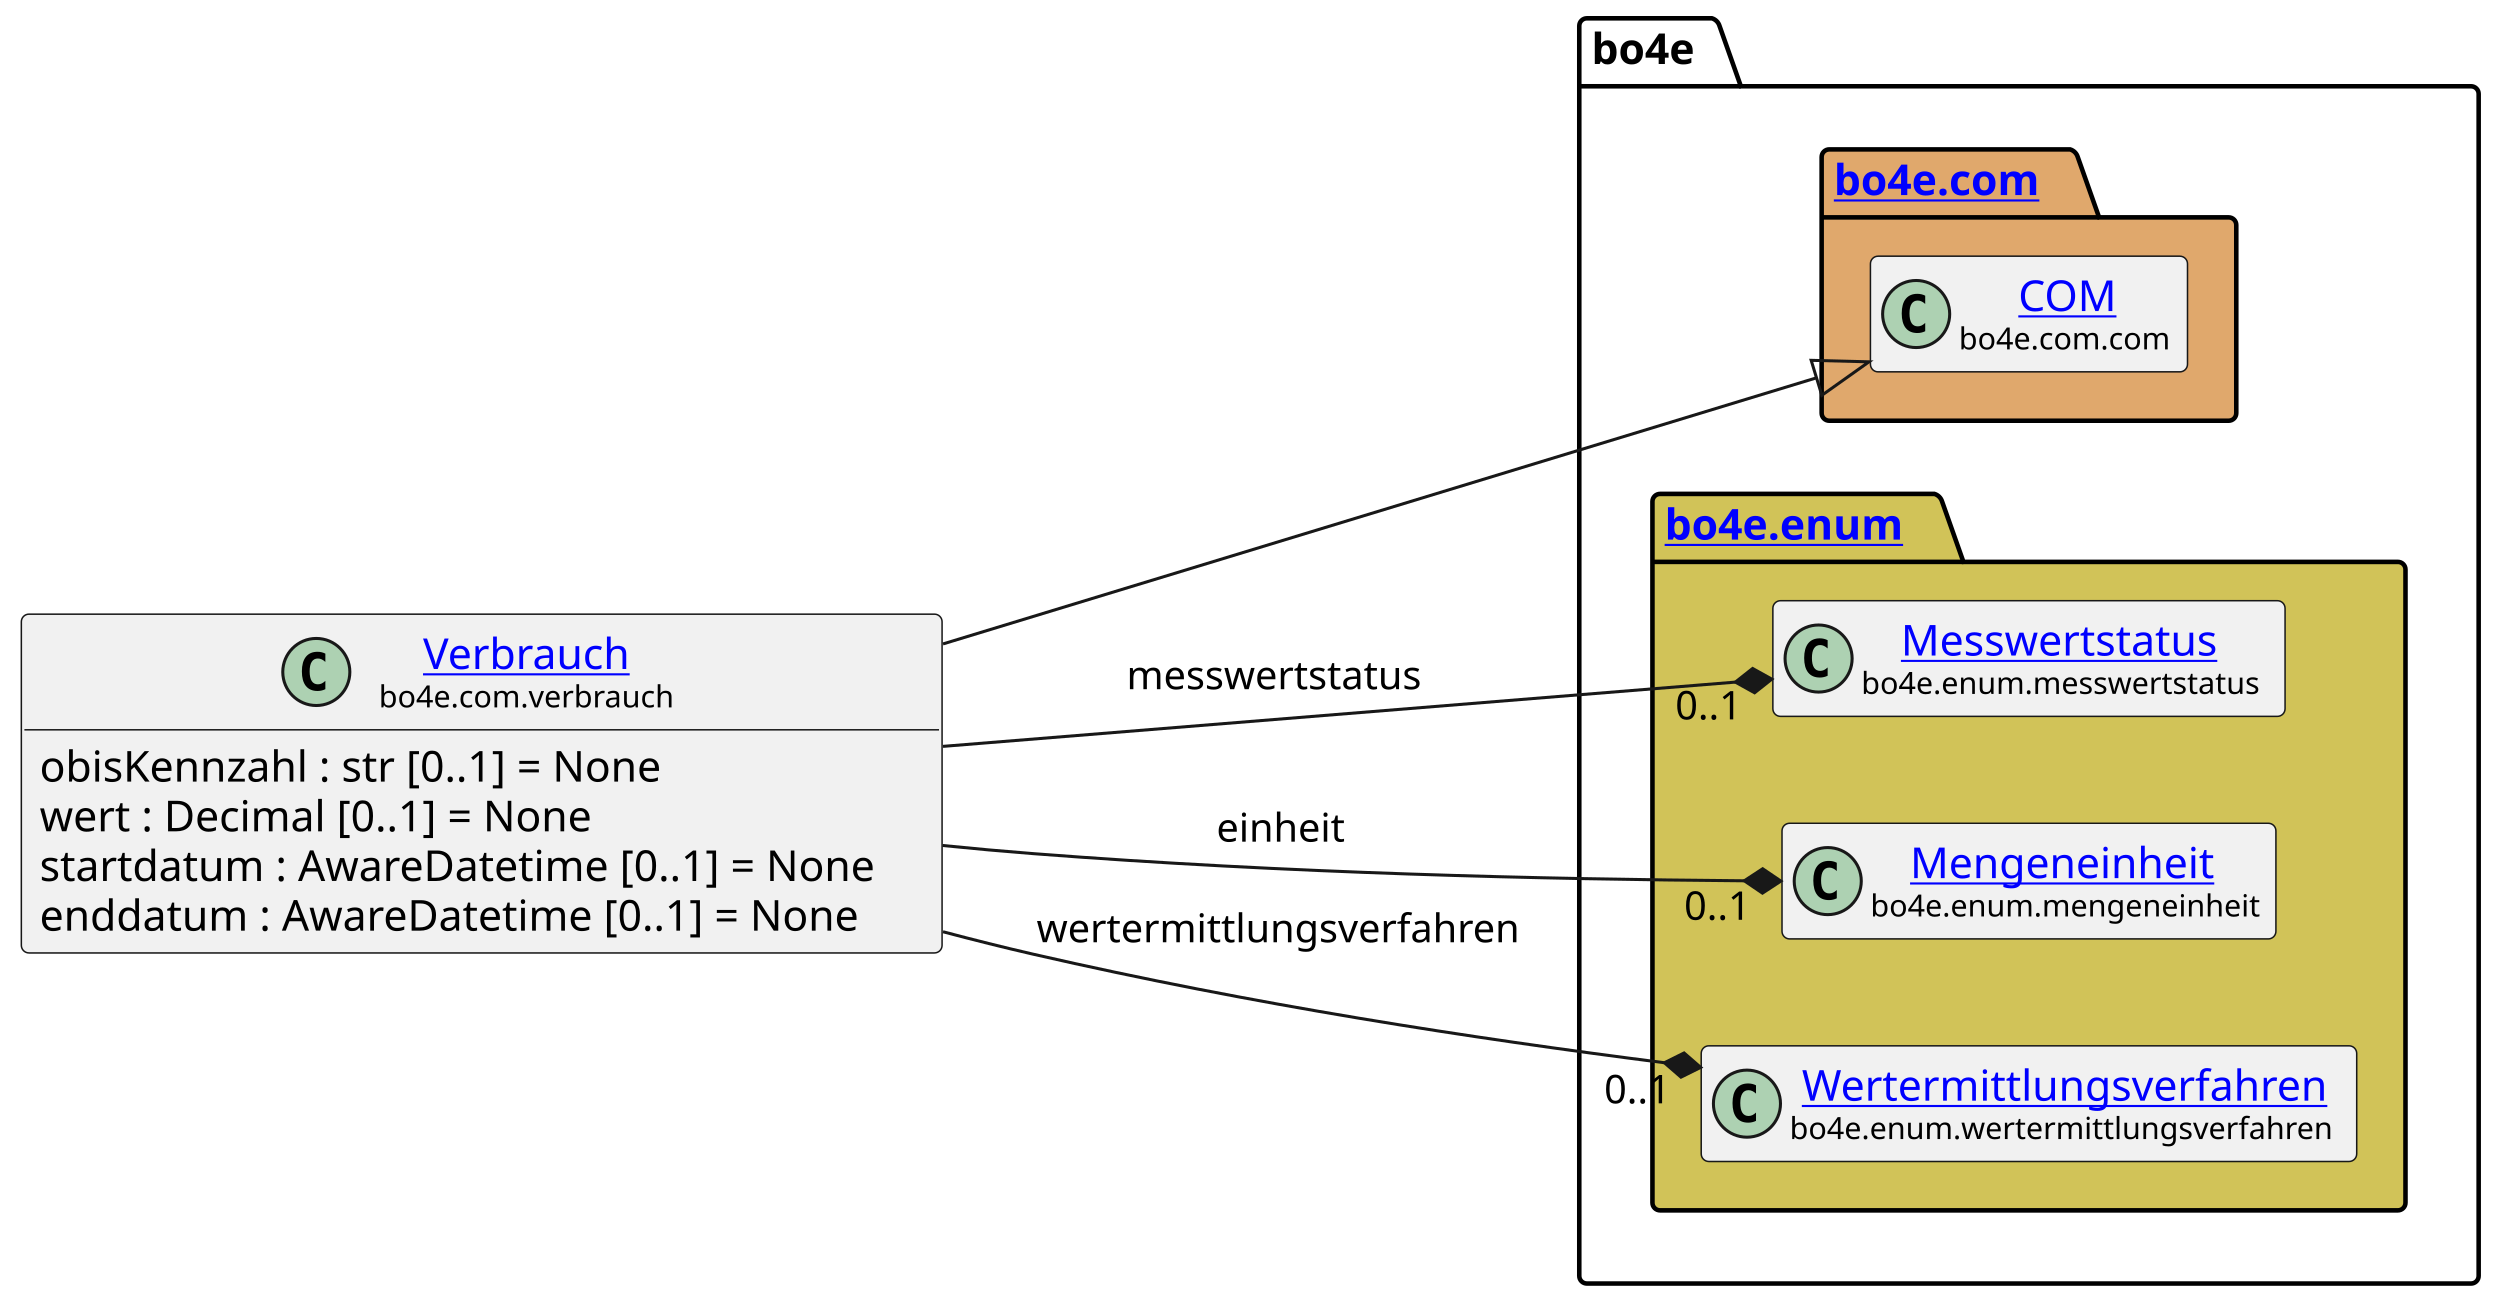
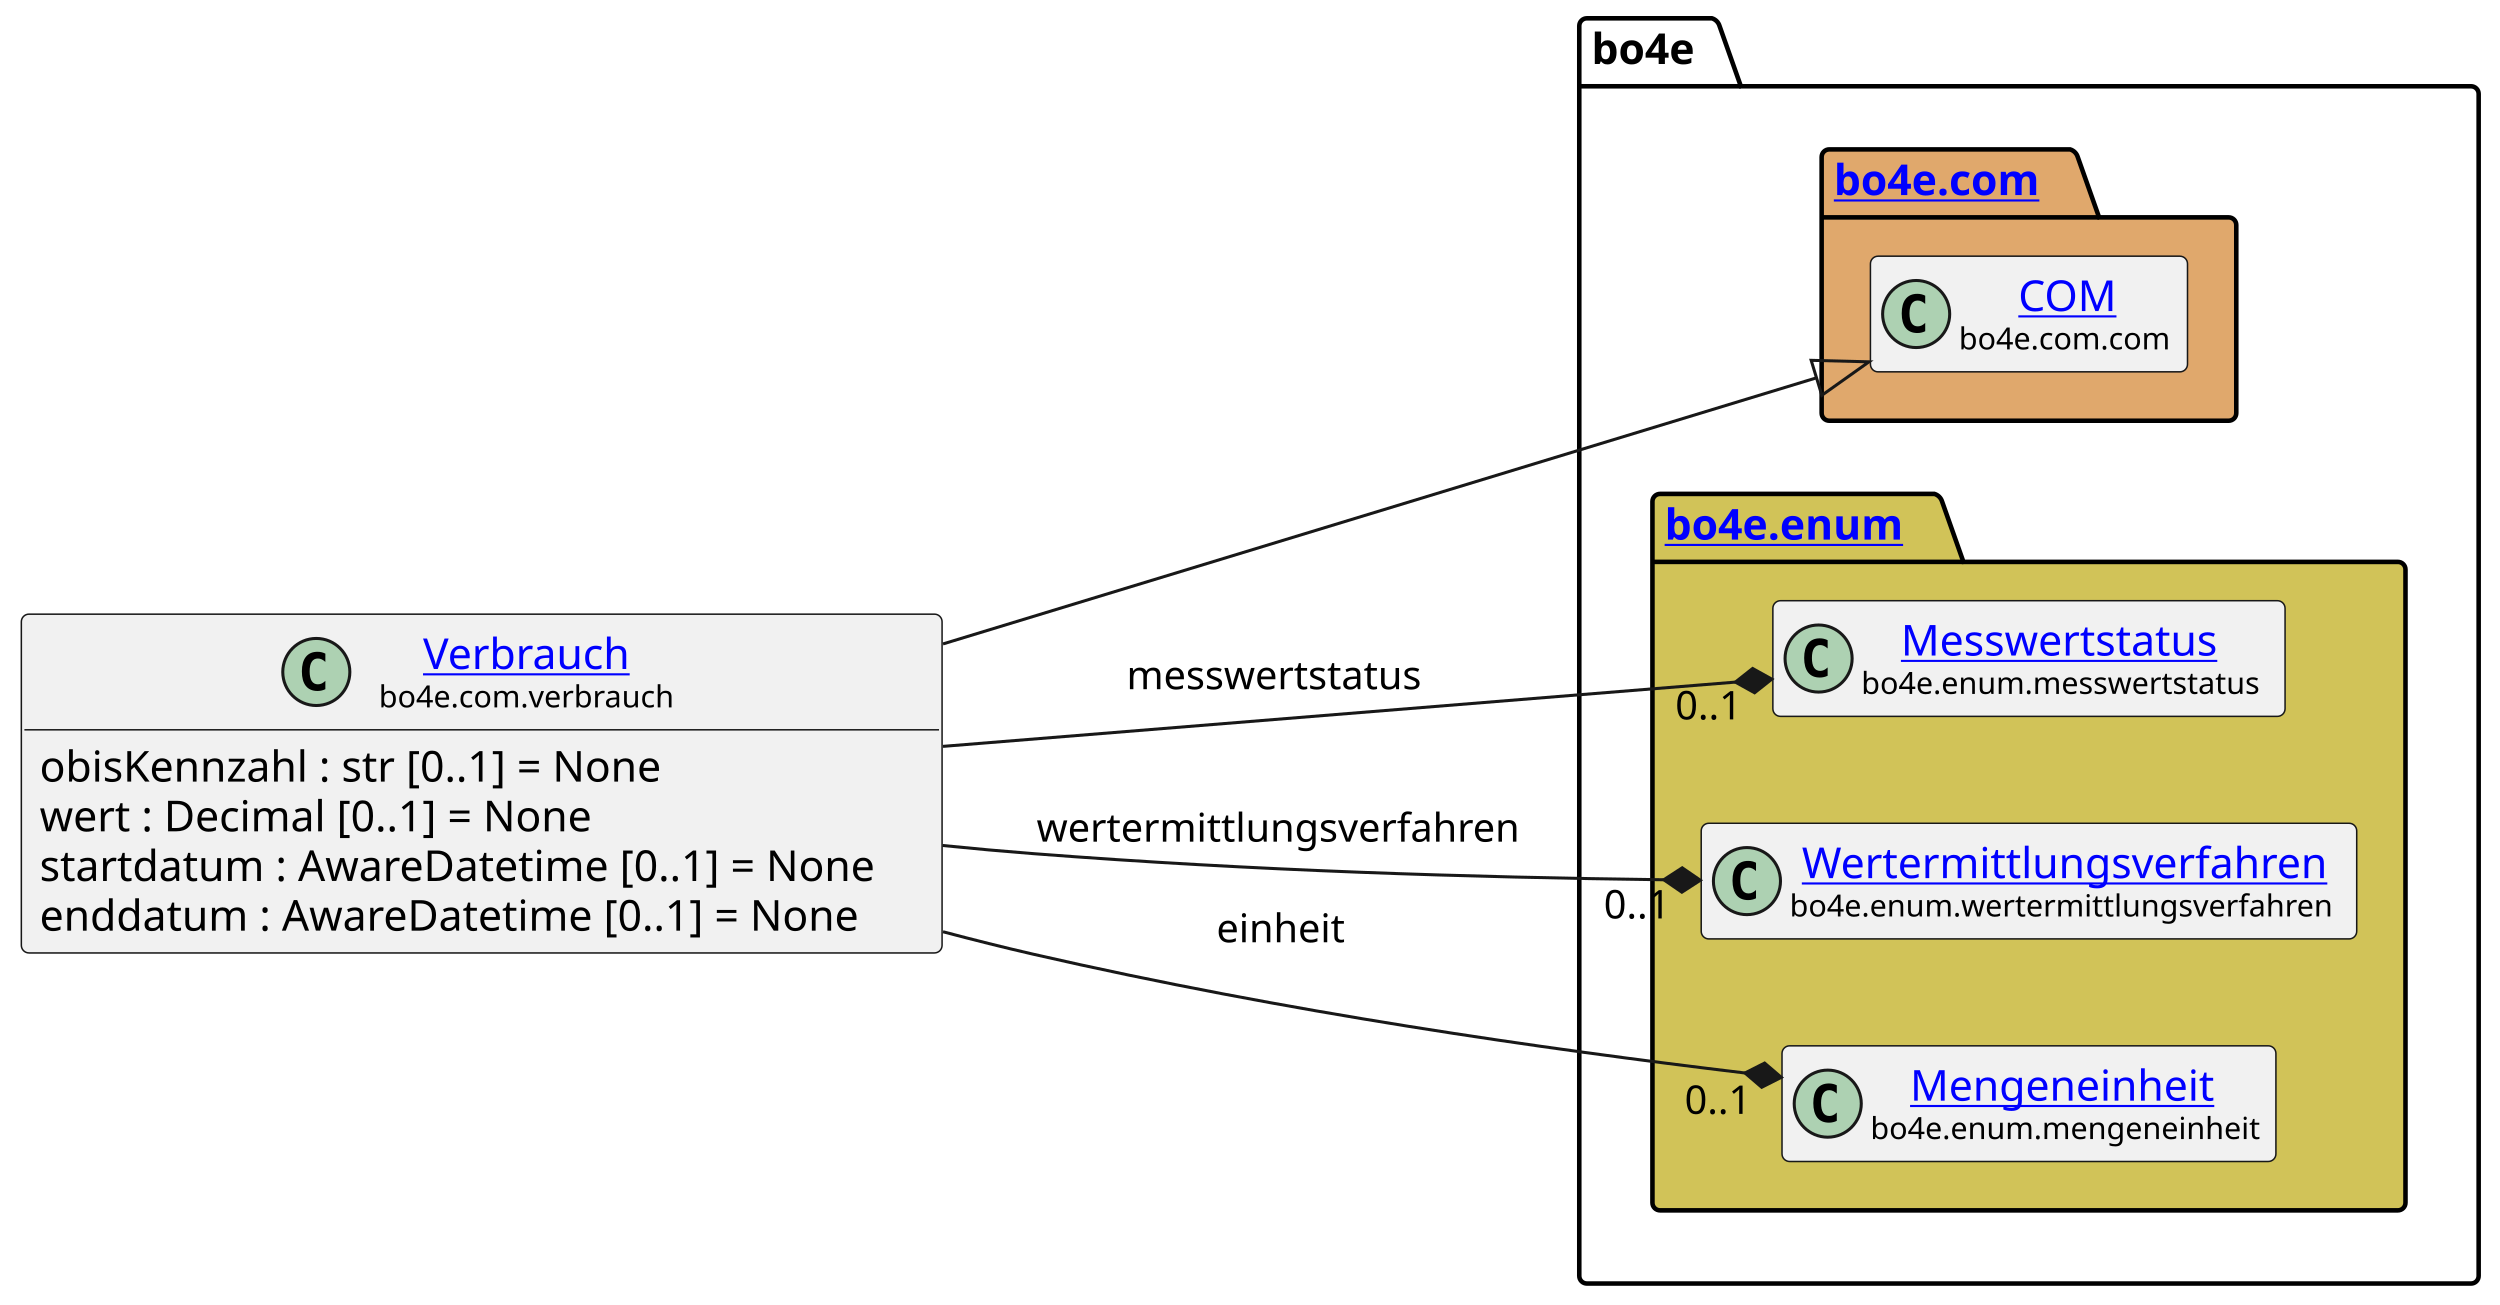
<svg xmlns="http://www.w3.org/2000/svg" xmlns:xlink="http://www.w3.org/1999/xlink" contentStyleType="text/css" height="428px" preserveAspectRatio="none" style="width:820px;height:428px;background:#FFFFFF;" version="1.1" viewBox="0 0 820 428" width="820px" zoomAndPan="magnify">
  <defs />
  <g>
    <g id="cluster_bo4e">
      <path d="M520.5,6 L561.5,6 A3.75,3.75 0 0 1 564,8.5 L571,28.297 L810.5,28.297 A2.5,2.5 0 0 1 813,30.797 L813,418.5 A2.5,2.5 0 0 1 810.5,421 L520.5,421 A2.5,2.5 0 0 1 518,418.5 L518,8.5 A2.5,2.5 0 0 1 520.5,6 " fill="none" style="stroke:#000000;stroke-width:1.5;" />
      <line style="stroke:#000000;stroke-width:1.5;" x1="518" x2="571" y1="28.297" y2="28.297" />
      <text fill="#000000" font-family="sans-serif" font-size="14" font-weight="bold" lengthAdjust="spacing" textLength="40" x="522" y="20.995">bo4e</text>
    </g>
    <g id="cluster_com">
      <path d="M600,49 L679,49 A3.75,3.75 0 0 1 681.5,51.5 L688.5,71.297 L731,71.297 A2.5,2.5 0 0 1 733.5,73.797 L733.5,135.5 A2.5,2.5 0 0 1 731,138 L600,138 A2.5,2.5 0 0 1 597.5,135.5 L597.5,51.5 A2.5,2.5 0 0 1 600,49 " fill="#E0A86C" style="stroke:#000000;stroke-width:1.5;" />
      <line style="stroke:#000000;stroke-width:1.5;" x1="597.5" x2="688.5" y1="71.297" y2="71.297" />
      <a href="https://bo4e.github.io/BO4E-python/latest/api/bo4e.com.html" target="_top" title="https://bo4e.github.io/BO4E-python/latest/api/bo4e.com.html" xlink:actuate="onRequest" xlink:href="https://bo4e.github.io/BO4E-python/latest/api/bo4e.com.html" xlink:show="new" xlink:title="https://bo4e.github.io/BO4E-python/latest/api/bo4e.com.html" xlink:type="simple">
        <text fill="#0000FF" font-family="sans-serif" font-size="14" font-weight="bold" lengthAdjust="spacing" text-decoration="underline" textLength="78" x="601.5" y="63.995">bo4e.com</text>
      </a>
    </g>
    <g id="cluster_enum">
      <path d="M544.5,162 L634.5,162 A3.75,3.75 0 0 1 637,164.5 L644,184.297 L786.5,184.297 A2.5,2.5 0 0 1 789,186.797 L789,394.5 A2.5,2.5 0 0 1 786.5,397 L544.5,397 A2.5,2.5 0 0 1 542,394.5 L542,164.5 A2.5,2.5 0 0 1 544.5,162 " fill="#D1C358" style="stroke:#000000;stroke-width:1.5;" />
      <line style="stroke:#000000;stroke-width:1.5;" x1="542" x2="644" y1="184.297" y2="184.297" />
      <a href="https://bo4e.github.io/BO4E-python/latest/api/bo4e.enum.html" target="_top" title="https://bo4e.github.io/BO4E-python/latest/api/bo4e.enum.html" xlink:actuate="onRequest" xlink:href="https://bo4e.github.io/BO4E-python/latest/api/bo4e.enum.html" xlink:show="new" xlink:title="https://bo4e.github.io/BO4E-python/latest/api/bo4e.enum.html" xlink:type="simple">
        <text fill="#0000FF" font-family="sans-serif" font-size="14" font-weight="bold" lengthAdjust="spacing" text-decoration="underline" textLength="89" x="546" y="176.995">bo4e.enum</text>
      </a>
    </g>
    <g id="elem_COM">
      <rect codeLine="11" fill="#F1F1F1" height="37.938" id="COM" rx="2.5" ry="2.5" style="stroke:#181818;stroke-width:0.5;" width="104" x="613.5" y="84.03" />
      <ellipse cx="628.5" cy="102.999" fill="#ADD1B2" rx="11" ry="11" style="stroke:#181818;stroke-width:1.0;" />
      <path d="M631.469,108.639 Q630.891,108.936 630.25,109.077 Q629.609,109.233 628.906,109.233 Q626.406,109.233 625.078,107.593 Q623.766,105.936 623.766,102.811 Q623.766,99.686 625.078,98.03 Q626.406,96.374 628.906,96.374 Q629.609,96.374 630.25,96.53 Q630.906,96.686 631.469,96.983 L631.469,99.702 Q630.844,99.124 630.25,98.858 Q629.656,98.577 629.031,98.577 Q627.688,98.577 627,99.655 Q626.312,100.718 626.312,102.811 Q626.312,104.905 627,105.983 Q627.688,107.046 629.031,107.046 Q629.656,107.046 630.25,106.78 Q630.844,106.499 631.469,105.921 L631.469,108.639 Z " fill="#000000" />
      <a href="https://bo4e.github.io/BO4E-python/latest/api/bo4e.com.html#bo4e.com.com.COM" target="_top" title="https://bo4e.github.io/BO4E-python/latest/api/bo4e.com.html#bo4e.com.com.COM" xlink:actuate="onRequest" xlink:href="https://bo4e.github.io/BO4E-python/latest/api/bo4e.com.html#bo4e.com.com.COM" xlink:show="new" xlink:title="https://bo4e.github.io/BO4E-python/latest/api/bo4e.com.html#bo4e.com.com.COM" xlink:type="simple">
        <text fill="#0000FF" font-family="sans-serif" font-size="14" lengthAdjust="spacing" text-decoration="underline" textLength="33" x="662" y="102.025">COM</text>
      </a>
      <text fill="#000000" font-family="sans-serif" font-size="10" lengthAdjust="spacing" textLength="72" x="642.5" y="114.609">bo4e.com.com</text>
    </g>
    <g id="elem_Messwertstatus">
      <rect codeLine="14" fill="#F1F1F1" height="37.938" id="Messwertstatus" rx="2.5" ry="2.5" style="stroke:#181818;stroke-width:0.5;" width="168" x="581.5" y="197.03" />
      <ellipse cx="596.5" cy="215.999" fill="#ADD1B2" rx="11" ry="11" style="stroke:#181818;stroke-width:1.0;" />
      <path d="M599.469,221.639 Q598.891,221.936 598.25,222.077 Q597.609,222.233 596.906,222.233 Q594.406,222.233 593.078,220.593 Q591.766,218.936 591.766,215.811 Q591.766,212.686 593.078,211.03 Q594.406,209.374 596.906,209.374 Q597.609,209.374 598.25,209.53 Q598.906,209.686 599.469,209.983 L599.469,212.702 Q598.844,212.124 598.25,211.858 Q597.656,211.577 597.031,211.577 Q595.688,211.577 595,212.655 Q594.312,213.718 594.312,215.811 Q594.312,217.905 595,218.983 Q595.688,220.046 597.031,220.046 Q597.656,220.046 598.25,219.78 Q598.844,219.499 599.469,218.921 L599.469,221.639 Z " fill="#000000" />
      <a href="https://bo4e.github.io/BO4E-python/latest/api/bo4e.enum.html#bo4e.enum.messwertstatus.Messwertstatus" target="_top" title="https://bo4e.github.io/BO4E-python/latest/api/bo4e.enum.html#bo4e.enum.messwertstatus.Messwertstatus" xlink:actuate="onRequest" xlink:href="https://bo4e.github.io/BO4E-python/latest/api/bo4e.enum.html#bo4e.enum.messwertstatus.Messwertstatus" xlink:show="new" xlink:title="https://bo4e.github.io/BO4E-python/latest/api/bo4e.enum.html#bo4e.enum.messwertstatus.Messwertstatus" xlink:type="simple">
        <text fill="#0000FF" font-family="sans-serif" font-size="14" lengthAdjust="spacing" text-decoration="underline" textLength="110" x="623.5" y="215.025">Messwertstatus</text>
      </a>
      <text fill="#000000" font-family="sans-serif" font-size="10" lengthAdjust="spacing" textLength="136" x="610.5" y="227.609">bo4e.enum.messwertstatus</text>
    </g>
+     <g id="elem_Wertermittlungsverfahren">
+       <rect codeLine="15" fill="#F1F1F1" height="37.938" id="Wertermittlungsverfahren" rx="2.5" ry="2.5" style="stroke:#181818;stroke-width:0.5;" width="215" x="558" y="270.03" />
+       <ellipse cx="573" cy="288.999" fill="#ADD1B2" rx="11" ry="11" style="stroke:#181818;stroke-width:1.0;" />
+       <path d="M575.969,294.639 Q575.391,294.936 574.75,295.077 Q574.109,295.233 573.406,295.233 Q570.906,295.233 569.578,293.592 Q568.266,291.936 568.266,288.811 Q568.266,285.686 569.578,284.03 Q570.906,282.374 573.406,282.374 Q574.109,282.374 574.75,282.53 Q575.406,282.686 575.969,282.983 L575.969,285.702 Q575.344,285.124 574.75,284.858 Q574.156,284.577 573.531,284.577 Q572.188,284.577 571.5,285.655 Q570.812,286.717 570.812,288.811 Q570.812,290.905 571.5,291.983 Q572.188,293.046 573.531,293.046 Q574.156,293.046 574.75,292.78 Q575.344,292.499 575.969,291.921 L575.969,294.639 Z " fill="#000000" />
+       <a href="https://bo4e.github.io/BO4E-python/latest/api/bo4e.enum.html#bo4e.enum.wertermittlungsverfahren.Wertermittlungsverfahren" target="_top" title="https://bo4e.github.io/BO4E-python/latest/api/bo4e.enum.html#bo4e.enum.wertermittlungsverfahren.Wertermittlungsverfahren" xlink:actuate="onRequest" xlink:href="https://bo4e.github.io/BO4E-python/latest/api/bo4e.enum.html#bo4e.enum.wertermittlungsverfahren.Wertermittlungsverfahren" xlink:show="new" xlink:title="https://bo4e.github.io/BO4E-python/latest/api/bo4e.enum.html#bo4e.enum.wertermittlungsverfahren.Wertermittlungsverfahren" xlink:type="simple">
+         <text fill="#0000FF" font-family="sans-serif" font-size="14" lengthAdjust="spacing" text-decoration="underline" textLength="175" x="591" y="288.025">Wertermittlungsverfahren</text>
+       </a>
+       <text fill="#000000" font-family="sans-serif" font-size="10" lengthAdjust="spacing" textLength="183" x="587" y="300.609">bo4e.enum.wertermittlungsverfahren</text>
+     </g>
    <g id="elem_Mengeneinheit">
-       <rect codeLine="15" fill="#F1F1F1" height="37.938" id="Mengeneinheit" rx="2.5" ry="2.5" style="stroke:#181818;stroke-width:0.5;" width="162" x="584.5" y="270.03" />
-       <ellipse cx="599.5" cy="288.999" fill="#ADD1B2" rx="11" ry="11" style="stroke:#181818;stroke-width:1.0;" />
-       <path d="M602.469,294.639 Q601.891,294.936 601.25,295.077 Q600.609,295.233 599.906,295.233 Q597.406,295.233 596.078,293.592 Q594.766,291.936 594.766,288.811 Q594.766,285.686 596.078,284.03 Q597.406,282.374 599.906,282.374 Q600.609,282.374 601.25,282.53 Q601.906,282.686 602.469,282.983 L602.469,285.702 Q601.844,285.124 601.25,284.858 Q600.656,284.577 600.031,284.577 Q598.688,284.577 598,285.655 Q597.312,286.717 597.312,288.811 Q597.312,290.905 598,291.983 Q598.688,293.046 600.031,293.046 Q600.656,293.046 601.25,292.78 Q601.844,292.499 602.469,291.921 L602.469,294.639 Z " fill="#000000" />
+       <rect codeLine="16" fill="#F1F1F1" height="37.938" id="Mengeneinheit" rx="2.5" ry="2.5" style="stroke:#181818;stroke-width:0.5;" width="162" x="584.5" y="343.03" />
+       <ellipse cx="599.5" cy="361.999" fill="#ADD1B2" rx="11" ry="11" style="stroke:#181818;stroke-width:1.0;" />
+       <path d="M602.469,367.639 Q601.891,367.936 601.25,368.077 Q600.609,368.233 599.906,368.233 Q597.406,368.233 596.078,366.592 Q594.766,364.936 594.766,361.811 Q594.766,358.686 596.078,357.03 Q597.406,355.374 599.906,355.374 Q600.609,355.374 601.25,355.53 Q601.906,355.686 602.469,355.983 L602.469,358.702 Q601.844,358.124 601.25,357.858 Q600.656,357.577 600.031,357.577 Q598.688,357.577 598,358.655 Q597.312,359.717 597.312,361.811 Q597.312,363.905 598,364.983 Q598.688,366.046 600.031,366.046 Q600.656,366.046 601.25,365.78 Q601.844,365.499 602.469,364.921 L602.469,367.639 Z " fill="#000000" />
      <a href="https://bo4e.github.io/BO4E-python/latest/api/bo4e.enum.html#bo4e.enum.mengeneinheit.Mengeneinheit" target="_top" title="https://bo4e.github.io/BO4E-python/latest/api/bo4e.enum.html#bo4e.enum.mengeneinheit.Mengeneinheit" xlink:actuate="onRequest" xlink:href="https://bo4e.github.io/BO4E-python/latest/api/bo4e.enum.html#bo4e.enum.mengeneinheit.Mengeneinheit" xlink:show="new" xlink:title="https://bo4e.github.io/BO4E-python/latest/api/bo4e.enum.html#bo4e.enum.mengeneinheit.Mengeneinheit" xlink:type="simple">
-         <text fill="#0000FF" font-family="sans-serif" font-size="14" lengthAdjust="spacing" text-decoration="underline" textLength="104" x="626.5" y="288.025">Mengeneinheit</text>
+         <text fill="#0000FF" font-family="sans-serif" font-size="14" lengthAdjust="spacing" text-decoration="underline" textLength="104" x="626.5" y="361.025">Mengeneinheit</text>
      </a>
-       <text fill="#000000" font-family="sans-serif" font-size="10" lengthAdjust="spacing" textLength="130" x="613.5" y="300.609">bo4e.enum.mengeneinheit</text>
-     </g>
-     <g id="elem_Wertermittlungsverfahren">
-       <rect codeLine="16" fill="#F1F1F1" height="37.938" id="Wertermittlungsverfahren" rx="2.5" ry="2.5" style="stroke:#181818;stroke-width:0.5;" width="215" x="558" y="343.03" />
-       <ellipse cx="573" cy="361.999" fill="#ADD1B2" rx="11" ry="11" style="stroke:#181818;stroke-width:1.0;" />
-       <path d="M575.969,367.639 Q575.391,367.936 574.75,368.077 Q574.109,368.233 573.406,368.233 Q570.906,368.233 569.578,366.592 Q568.266,364.936 568.266,361.811 Q568.266,358.686 569.578,357.03 Q570.906,355.374 573.406,355.374 Q574.109,355.374 574.75,355.53 Q575.406,355.686 575.969,355.983 L575.969,358.702 Q575.344,358.124 574.75,357.858 Q574.156,357.577 573.531,357.577 Q572.188,357.577 571.5,358.655 Q570.812,359.717 570.812,361.811 Q570.812,363.905 571.5,364.983 Q572.188,366.046 573.531,366.046 Q574.156,366.046 574.75,365.78 Q575.344,365.499 575.969,364.921 L575.969,367.639 Z " fill="#000000" />
-       <a href="https://bo4e.github.io/BO4E-python/latest/api/bo4e.enum.html#bo4e.enum.wertermittlungsverfahren.Wertermittlungsverfahren" target="_top" title="https://bo4e.github.io/BO4E-python/latest/api/bo4e.enum.html#bo4e.enum.wertermittlungsverfahren.Wertermittlungsverfahren" xlink:actuate="onRequest" xlink:href="https://bo4e.github.io/BO4E-python/latest/api/bo4e.enum.html#bo4e.enum.wertermittlungsverfahren.Wertermittlungsverfahren" xlink:show="new" xlink:title="https://bo4e.github.io/BO4E-python/latest/api/bo4e.enum.html#bo4e.enum.wertermittlungsverfahren.Wertermittlungsverfahren" xlink:type="simple">
-         <text fill="#0000FF" font-family="sans-serif" font-size="14" lengthAdjust="spacing" text-decoration="underline" textLength="175" x="591" y="361.025">Wertermittlungsverfahren</text>
-       </a>
-       <text fill="#000000" font-family="sans-serif" font-size="10" lengthAdjust="spacing" textLength="183" x="587" y="373.609">bo4e.enum.wertermittlungsverfahren</text>
+       <text fill="#000000" font-family="sans-serif" font-size="10" lengthAdjust="spacing" textLength="130" x="613.5" y="373.609">bo4e.enum.mengeneinheit</text>
    </g>
    <g id="elem_Verbrauch">
      <rect codeLine="3" fill="#F1F1F1" height="111.125" id="Verbrauch" rx="2.5" ry="2.5" style="stroke:#181818;stroke-width:0.5;" width="302" x="7" y="201.44" />
      <ellipse cx="103.75" cy="220.409" fill="#ADD1B2" rx="11" ry="11" style="stroke:#181818;stroke-width:1.0;" />
      <path d="M106.719,226.049 Q106.141,226.346 105.5,226.487 Q104.859,226.643 104.156,226.643 Q101.656,226.643 100.328,225.002 Q99.016,223.346 99.016,220.221 Q99.016,217.096 100.328,215.44 Q101.656,213.784 104.156,213.784 Q104.859,213.784 105.5,213.94 Q106.156,214.096 106.719,214.393 L106.719,217.112 Q106.094,216.534 105.5,216.268 Q104.906,215.987 104.281,215.987 Q102.938,215.987 102.25,217.065 Q101.562,218.127 101.562,220.221 Q101.562,222.315 102.25,223.393 Q102.938,224.456 104.281,224.456 Q104.906,224.456 105.5,224.19 Q106.094,223.909 106.719,223.331 L106.719,226.049 Z " fill="#000000" />
      <a href="https://bo4e.github.io/BO4E-python/latest/api/bo4e.com.html#bo4e.com.verbrauch.Verbrauch" target="_top" title="https://bo4e.github.io/BO4E-python/latest/api/bo4e.com.html#bo4e.com.verbrauch.Verbrauch" xlink:actuate="onRequest" xlink:href="https://bo4e.github.io/BO4E-python/latest/api/bo4e.com.html#bo4e.com.verbrauch.Verbrauch" xlink:show="new" xlink:title="https://bo4e.github.io/BO4E-python/latest/api/bo4e.com.html#bo4e.com.verbrauch.Verbrauch" xlink:type="simple">
        <text fill="#0000FF" font-family="sans-serif" font-size="14" lengthAdjust="spacing" text-decoration="underline" textLength="71" x="138.75" y="219.435">Verbrauch</text>
      </a>
      <text fill="#000000" font-family="sans-serif" font-size="10" lengthAdjust="spacing" textLength="100" x="124.25" y="232.019">bo4e.com.verbrauch</text>
      <line style="stroke:#181818;stroke-width:0.5;" x1="8" x2="308" y1="239.377" y2="239.377" />
      <text fill="#000000" font-family="sans-serif" font-size="14" lengthAdjust="spacing" textLength="221" x="13" y="256.373">obisKennzahl : str [0..1] = None</text>
      <text fill="#000000" font-family="sans-serif" font-size="14" lengthAdjust="spacing" textLength="195" x="13" y="272.67">wert : Decimal [0..1] = None</text>
      <text fill="#000000" font-family="sans-serif" font-size="14" lengthAdjust="spacing" textLength="290" x="13" y="288.966">startdatum : AwareDatetime [0..1] = None</text>
      <text fill="#000000" font-family="sans-serif" font-size="14" lengthAdjust="spacing" textLength="286" x="13" y="305.263">enddatum : AwareDatetime [0..1] = None</text>
    </g>
    <g id="link_Verbrauch_COM">
      <path codeLine="19" d="M309.3,211.21 C412.18,179.87 525.101,145.465 595.811,123.925 " fill="none" id="Verbrauch-to-COM" style="stroke:#181818;stroke-width:1.0;" />
      <polygon fill="none" points="613.03,118.68,594.063,118.186,597.56,129.665,613.03,118.68" style="stroke:#181818;stroke-width:1.0;" />
    </g>
    <g id="link_Verbrauch_Wertermittlungsverfahren">
-       <path codeLine="20" d="M309.3,305.61 C319.31,308.27 329.27,310.77 339,313 C411.27,329.58 481.997,340.42 545.917,348.58 " fill="none" id="Verbrauch-to-Wertermittlungsverfahren" style="stroke:#181818;stroke-width:1.0;" />
-       <polygon fill="#181818" points="557.82,350.1,552.375,345.372,545.917,348.58,551.362,353.308,557.82,350.1" style="stroke:#181818;stroke-width:1.0;" />
-       <text fill="#000000" font-family="sans-serif" font-size="13" lengthAdjust="spacing" textLength="161" x="340" y="309.067">wertermittlungsverfahren</text>
-       <text fill="#000000" font-family="sans-serif" font-size="13" lengthAdjust="spacing" textLength="24" x="526.153" y="361.889">0..1</text>
+       <path codeLine="20" d="M309.16,277.32 C319.24,278.34 329.26,279.25 339,280 C411.85,285.65 482.111,287.733 545.711,288.563 " fill="none" id="Verbrauch-to-Wertermittlungsverfahren" style="stroke:#181818;stroke-width:1.0;" />
+       <polygon fill="#181818" points="557.71,288.72,551.763,284.642,545.711,288.563,551.658,292.641,557.71,288.72" style="stroke:#181818;stroke-width:1.0;" />
+       <text fill="#000000" font-family="sans-serif" font-size="13" lengthAdjust="spacing" textLength="161" x="340" y="276.067">wertermittlungsverfahren</text>
+       <text fill="#000000" font-family="sans-serif" font-size="13" lengthAdjust="spacing" textLength="24" x="526.036" y="301.254">0..1</text>
    </g>
    <g id="link_Verbrauch_Mengeneinheit">
-       <path codeLine="21" d="M309.16,277.32 C319.24,278.34 329.26,279.25 339,280 C422.42,286.47 506.17,288.362 572.12,288.902 " fill="none" id="Verbrauch-to-Mengeneinheit" style="stroke:#181818;stroke-width:1.0;" />
-       <polygon fill="#181818" points="584.12,289,578.153,284.951,572.12,288.902,578.087,292.951,584.12,289" style="stroke:#181818;stroke-width:1.0;" />
-       <text fill="#000000" font-family="sans-serif" font-size="13" lengthAdjust="spacing" textLength="43" x="399" y="276.067">einheit</text>
-       <text fill="#000000" font-family="sans-serif" font-size="13" lengthAdjust="spacing" textLength="24" x="552.387" y="301.694">0..1</text>
+       <path codeLine="21" d="M309.3,305.61 C319.31,308.27 329.27,310.77 339,313 C421.71,331.98 506.085,344.002 572.355,351.942 " fill="none" id="Verbrauch-to-Mengeneinheit" style="stroke:#181818;stroke-width:1.0;" />
+       <polygon fill="#181818" points="584.27,353.37,578.788,348.685,572.355,351.942,577.837,356.628,584.27,353.37" style="stroke:#181818;stroke-width:1.0;" />
+       <text fill="#000000" font-family="sans-serif" font-size="13" lengthAdjust="spacing" textLength="43" x="399" y="309.067">einheit</text>
+       <text fill="#000000" font-family="sans-serif" font-size="13" lengthAdjust="spacing" textLength="24" x="552.549" y="365.349">0..1</text>
    </g>
    <g id="link_Verbrauch_Messwertstatus">
      <path codeLine="22" d="M309.3,244.81 C398.21,237.6 495.519,229.711 569.199,223.731 " fill="none" id="Verbrauch-to-Messwertstatus" style="stroke:#181818;stroke-width:1.0;" />
      <polygon fill="#181818" points="581.16,222.76,574.856,219.258,569.199,223.731,575.503,227.232,581.16,222.76" style="stroke:#181818;stroke-width:1.0;" />
      <text fill="#000000" font-family="sans-serif" font-size="13" lengthAdjust="spacing" textLength="102" x="369.5" y="226.067">messwertstatus</text>
      <text fill="#000000" font-family="sans-serif" font-size="13" lengthAdjust="spacing" textLength="24" x="549.483" y="235.969">0..1</text>
    </g>
  </g>
</svg>
